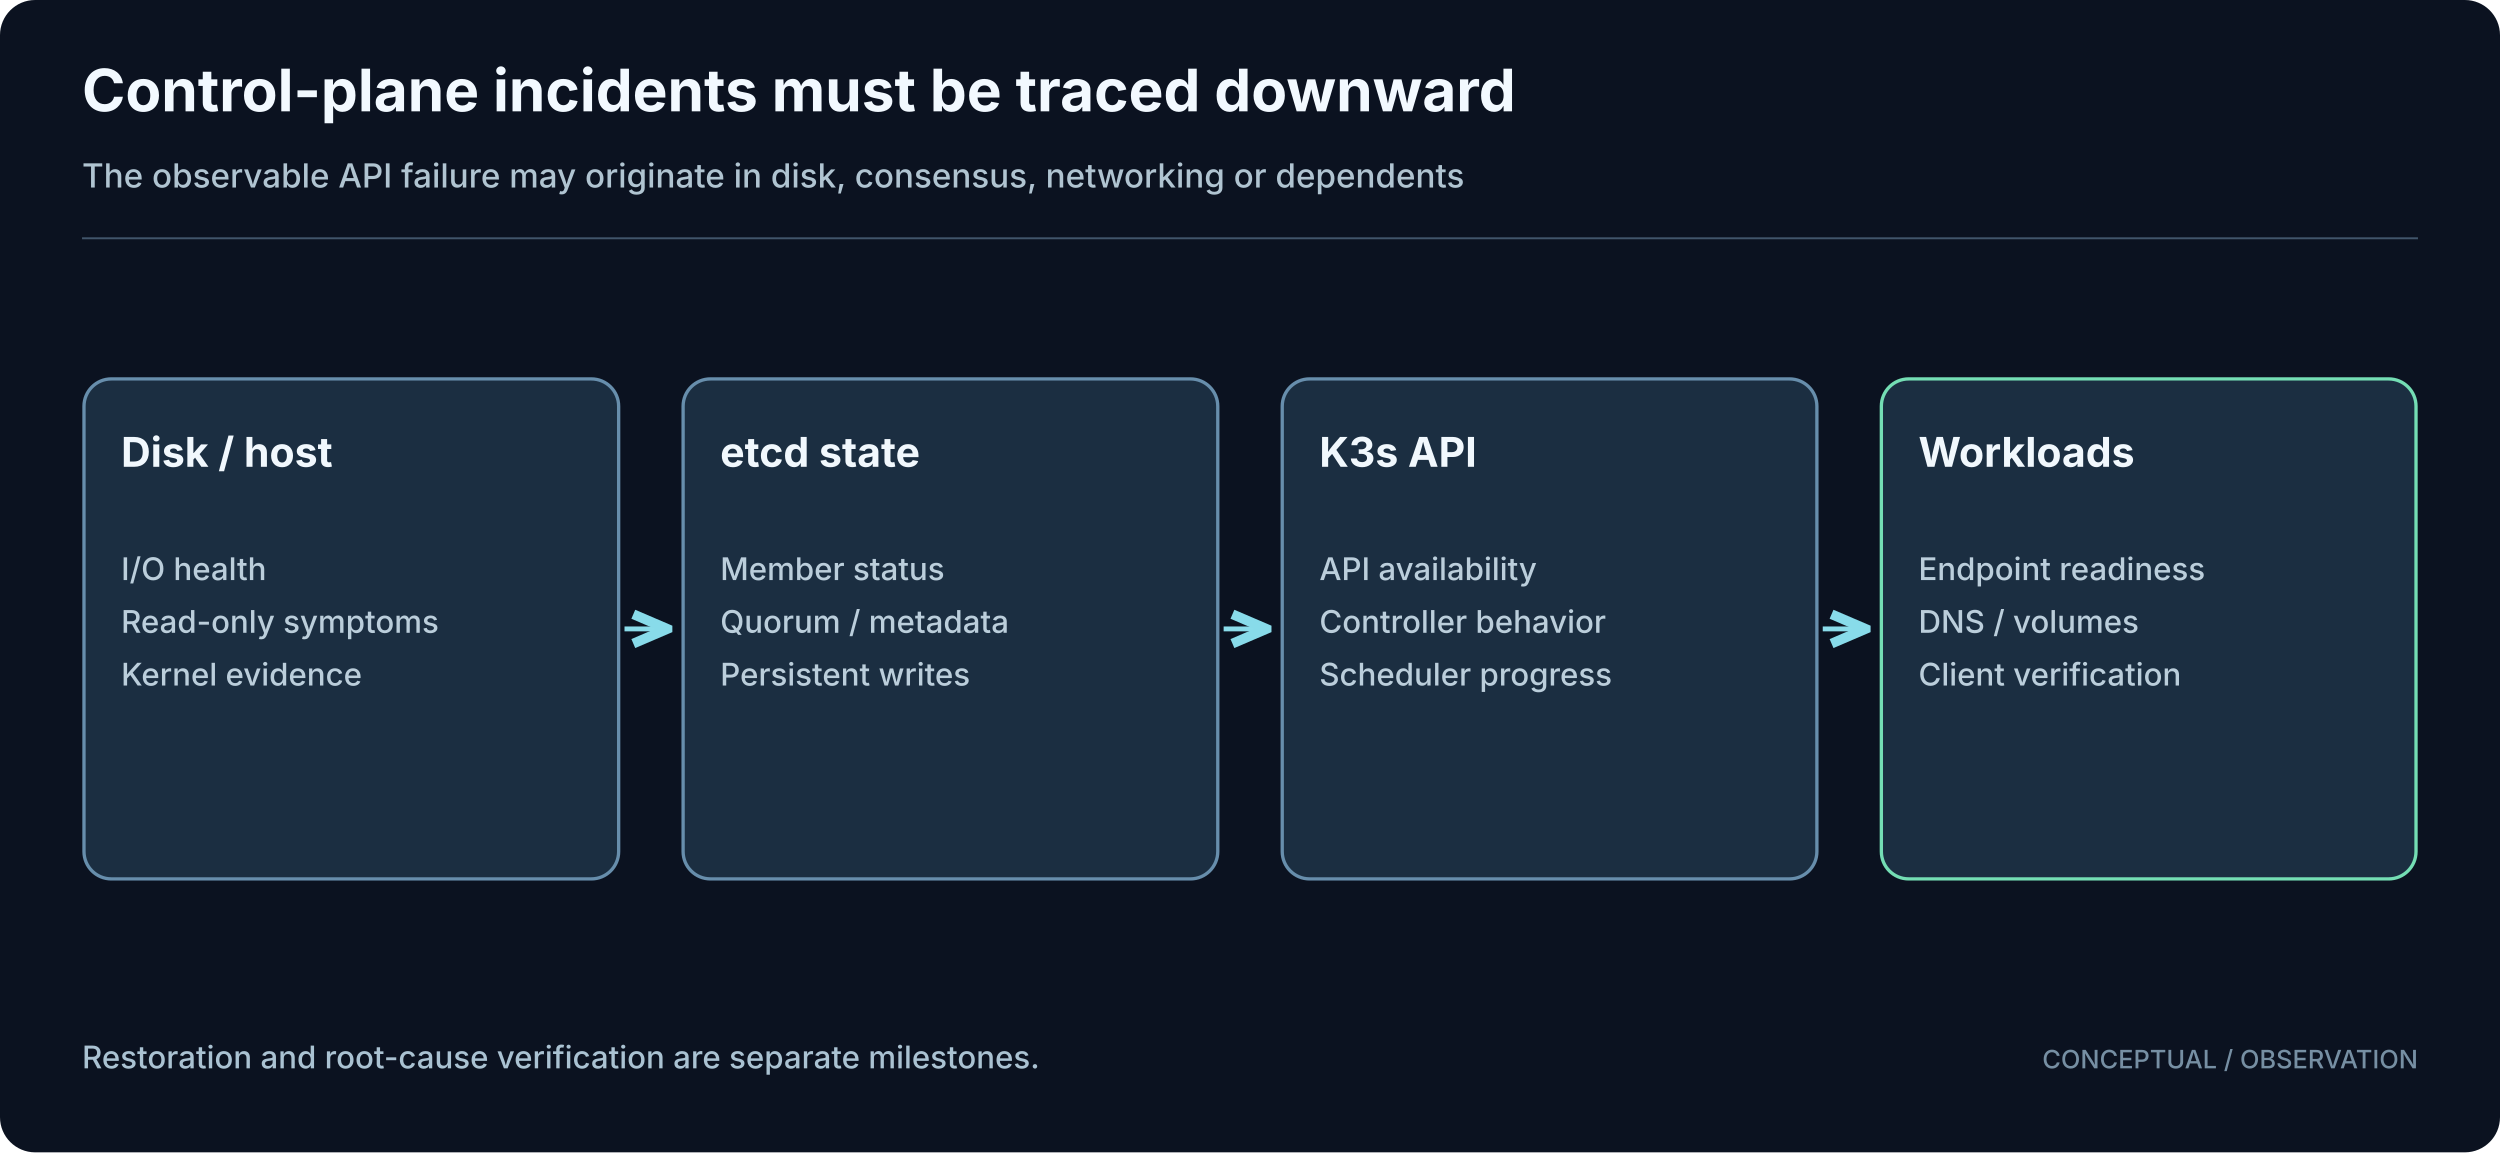
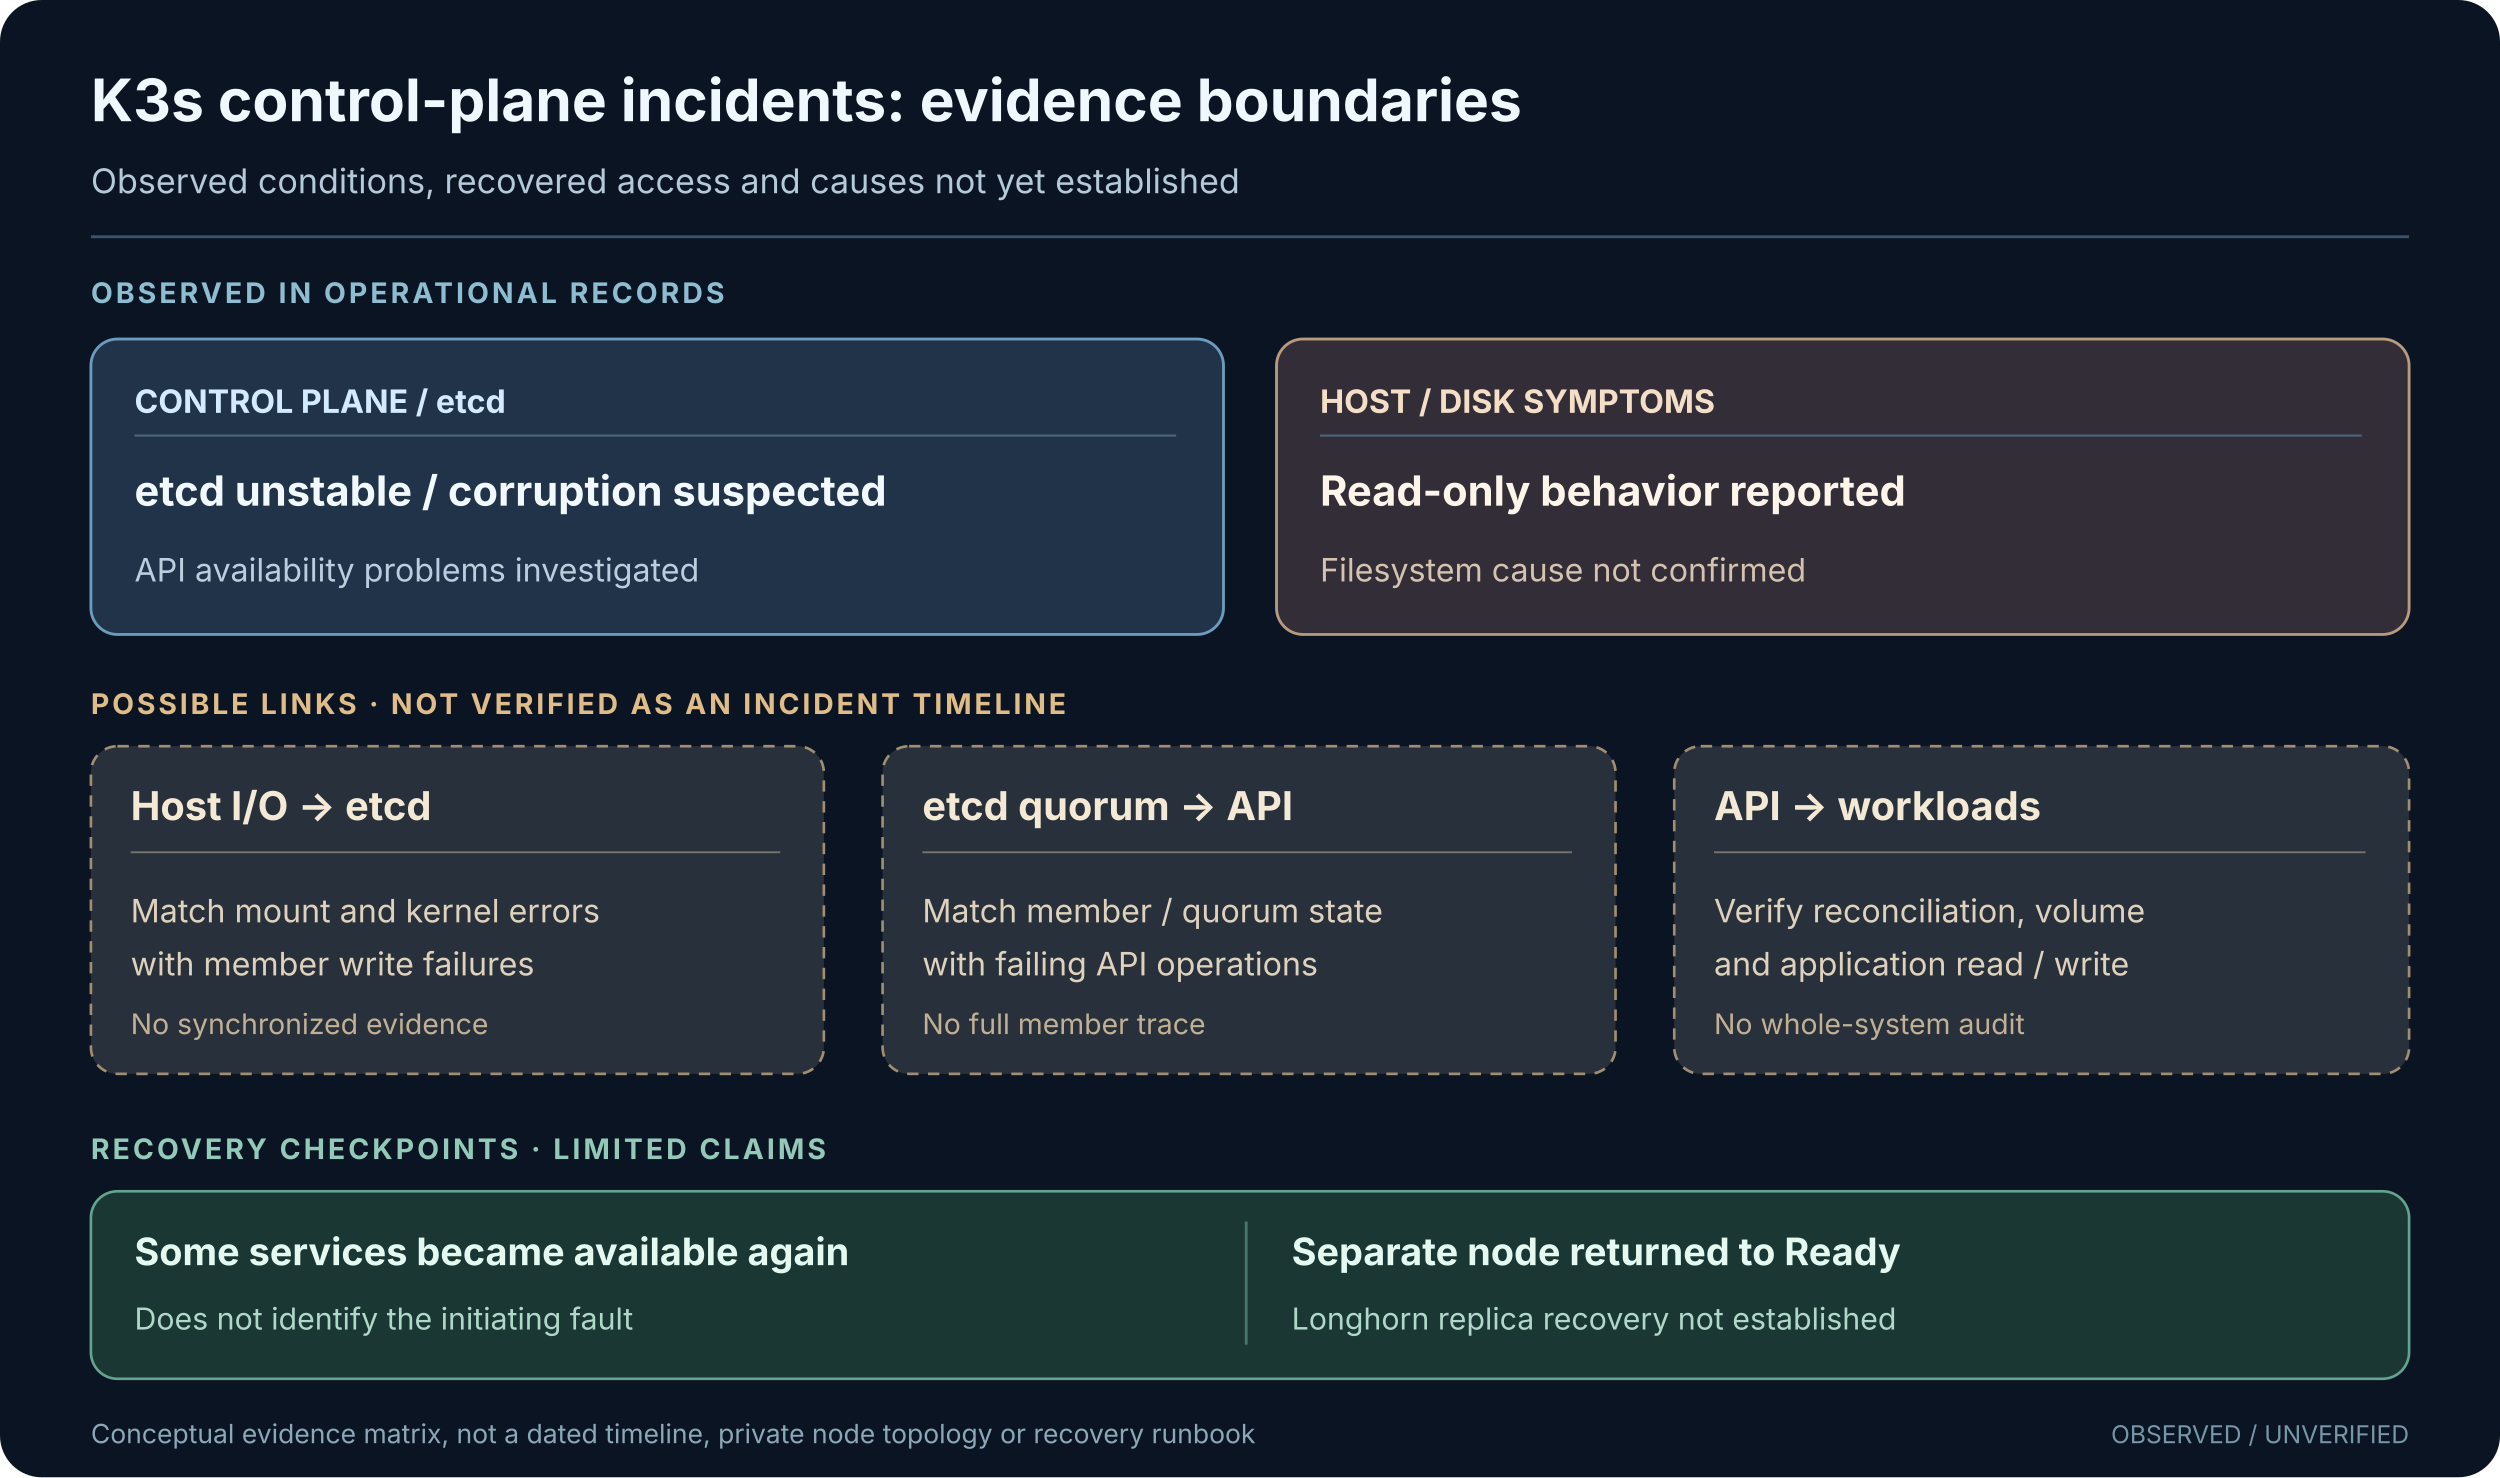
- <svg xmlns="http://www.w3.org/2000/svg" viewBox="0 0 1280 590" role="img" aria-label="Control-plane incidents must be traced downward">
-   <rect width="1280" height="590" rx="18" fill="#0b1220" />
-   <defs>
-     <marker id="arr" markerWidth="9" markerHeight="9" refX="8" refY="4" orient="auto">
-       <path d="M1 1L8 4L1 7" fill="none" stroke="#88dbea" stroke-width="2" />
-     </marker>
-   </defs>
-   <text x="42" y="57" font-family="Inter,Arial,sans-serif" font-size="30" fill="#f2f9ff" font-weight="750">Control-plane incidents must be traced downward</text>
-   <text x="42" y="96" font-family="Inter,Arial,sans-serif" font-size="17" fill="#b0c4d1" font-weight="500">The observable API failure may originate in disk, consensus, networking or dependents</text>
-   <path d="M42 122H1238" stroke="#41556a" />
-   <rect x="43" y="194" width="273.75" height="256" rx="14" fill="#1b2e41" stroke="#678eac" stroke-width="1.7" />
-   <text x="62" y="239" font-family="Inter,Arial,sans-serif" font-size="21" fill="#f1f8fd" font-weight="650">Disk / host</text>
-   <text x="62" y="297" font-family="Inter,Arial,sans-serif" font-size="16" fill="#bbcedb" font-weight="500">I/O health</text>
-   <text x="62" y="324" font-family="Inter,Arial,sans-serif" font-size="16" fill="#bbcedb" font-weight="500">Read-only symptoms</text>
-   <text x="62" y="351" font-family="Inter,Arial,sans-serif" font-size="16" fill="#bbcedb" font-weight="500">Kernel evidence</text>
-   <path d="M319.75 322H341.75" stroke="#8adcea" stroke-width="2.5" marker-end="url(#arr)" />
-   <rect x="349.75" y="194" width="273.75" height="256" rx="14" fill="#1b2e41" stroke="#678eac" stroke-width="1.7" />
-   <text x="368.75" y="239" font-family="Inter,Arial,sans-serif" font-size="21" fill="#f1f8fd" font-weight="650">etcd state</text>
-   <text x="368.75" y="297" font-family="Inter,Arial,sans-serif" font-size="16" fill="#bbcedb" font-weight="500">Member status</text>
-   <text x="368.75" y="324" font-family="Inter,Arial,sans-serif" font-size="16" fill="#bbcedb" font-weight="500">Quorum / metadata</text>
-   <text x="368.75" y="351" font-family="Inter,Arial,sans-serif" font-size="16" fill="#bbcedb" font-weight="500">Persistent writes</text>
-   <path d="M626.5 322H648.5" stroke="#8adcea" stroke-width="2.5" marker-end="url(#arr)" />
-   <rect x="656.5" y="194" width="273.75" height="256" rx="14" fill="#1b2e41" stroke="#678eac" stroke-width="1.7" />
-   <text x="675.5" y="239" font-family="Inter,Arial,sans-serif" font-size="21" fill="#f1f8fd" font-weight="650">K3s API</text>
-   <text x="675.5" y="297" font-family="Inter,Arial,sans-serif" font-size="16" fill="#bbcedb" font-weight="500">API availability</text>
-   <text x="675.5" y="324" font-family="Inter,Arial,sans-serif" font-size="16" fill="#bbcedb" font-weight="500">Controller behavior</text>
-   <text x="675.5" y="351" font-family="Inter,Arial,sans-serif" font-size="16" fill="#bbcedb" font-weight="500">Scheduler progress</text>
-   <path d="M933.25 322H955.25" stroke="#8adcea" stroke-width="2.5" marker-end="url(#arr)" />
-   <rect x="963.25" y="194" width="273.75" height="256" rx="14" fill="#1b2e41" stroke="#74deb4" stroke-width="1.7" />
-   <text x="982.25" y="239" font-family="Inter,Arial,sans-serif" font-size="21" fill="#f1f8fd" font-weight="650">Workloads</text>
-   <text x="982.25" y="297" font-family="Inter,Arial,sans-serif" font-size="16" fill="#bbcedb" font-weight="500">Endpoint readiness</text>
-   <text x="982.25" y="324" font-family="Inter,Arial,sans-serif" font-size="16" fill="#bbcedb" font-weight="500">DNS / volumes</text>
-   <text x="982.25" y="351" font-family="Inter,Arial,sans-serif" font-size="16" fill="#bbcedb" font-weight="500">Client verification</text>
-   <text x="42" y="547" font-family="Inter,Arial,sans-serif" font-size="16" fill="#aac2d2" font-weight="500">Restoration and root-cause verification are separate milestones.</text>
-   <text x="1238" y="547" font-family="Inter,Arial,sans-serif" font-size="13" fill="#768fa3" font-weight="500" text-anchor="end">CONCEPTUAL / OBSERVATION</text>
+ <svg xmlns="http://www.w3.org/2000/svg" viewBox="0 0 1320 780" role="img" aria-label="K3s control-plane evidence matrix separating observed etcd and disk symptoms, partial recovery and unproven causal links">
+   <rect width="1320" height="780" rx="22" fill="#0b1422" />
+   <text x="48" y="64" fill="#eff8ff" font-size="31" font-weight="730" font-family="Inter,Arial,sans-serif">K3s control-plane incidents: evidence boundaries</text>
+   <text x="48" y="102" fill="#b5c9d9" font-size="18" font-family="Inter,Arial,sans-serif">Observed conditions, recovered access and causes not yet established</text>
+   <path d="M48 125H1272" stroke="#38536b" stroke-width="1.5" />
+   <text x="48" y="160" fill="#8dbdd0" font-size="15" font-weight="720" letter-spacing="1.6" font-family="Inter,Arial,sans-serif">OBSERVED IN OPERATIONAL RECORDS</text>
+   <rect x="48" y="179" width="598" height="156" rx="14" fill="#203348" stroke="#6b9cbd" stroke-width="1.5" />
+   <rect x="674" y="179" width="598" height="156" rx="14" fill="#332d38" stroke="#b89a7c" stroke-width="1.5" />
+   <text x="71" y="218" fill="#d3ebfc" font-size="17" font-weight="740" font-family="Inter,Arial,sans-serif">CONTROL PLANE / etcd</text>
+   <text x="697" y="218" fill="#f4dfc6" font-size="17" font-weight="740" font-family="Inter,Arial,sans-serif">HOST / DISK SYMPTOMS</text>
+   <path d="M71 230H621 M697 230H1247" stroke="#4a6177" stroke-width="1.2" />
+   <text x="71" y="267" fill="#f1f8fe" font-size="22" font-weight="700" font-family="Inter,Arial,sans-serif">etcd unstable / corruption suspected</text>
+   <text x="71" y="307" fill="#b9cfde" font-size="17" font-family="Inter,Arial,sans-serif">API availability problems investigated</text>
+   <text x="697" y="267" fill="#fdf5e9" font-size="22" font-weight="700" font-family="Inter,Arial,sans-serif">Read-only behavior reported</text>
+   <text x="697" y="307" fill="#d4c3ae" font-size="17" font-family="Inter,Arial,sans-serif">Filesystem cause not confirmed</text>
+   <text x="48" y="377" fill="#e0bd88" font-size="15" font-weight="710" letter-spacing="1.5" font-family="Inter,Arial,sans-serif">POSSIBLE LINKS · NOT VERIFIED AS AN INCIDENT TIMELINE</text>
+   <rect x="48" y="394" width="387" height="173" rx="14" fill="#28313b" stroke="#a18e70" stroke-width="1.4" stroke-dasharray="6 5" />
+   <rect x="466" y="394" width="387" height="173" rx="14" fill="#28313b" stroke="#a18e70" stroke-width="1.4" stroke-dasharray="6 5" />
+   <rect x="884" y="394" width="388" height="173" rx="14" fill="#28313b" stroke="#a18e70" stroke-width="1.4" stroke-dasharray="6 5" />
+   <text x="69" y="433" fill="#f4e9d5" font-size="21" font-weight="710" font-family="Inter,Arial,sans-serif">Host I/O → etcd</text>
+   <text x="487" y="433" fill="#f4e9d5" font-size="21" font-weight="710" font-family="Inter,Arial,sans-serif">etcd quorum → API</text>
+   <text x="905" y="433" fill="#f4e9d5" font-size="21" font-weight="710" font-family="Inter,Arial,sans-serif">API → workloads</text>
+   <path d="M69 450H412 M487 450H830 M905 450H1249" stroke="#77746b" stroke-width="1" />
+   <text x="69" y="487" fill="#dfd2bd" font-size="17" font-family="Inter,Arial,sans-serif">Match mount and kernel errors</text>
+   <text x="69" y="515" fill="#dfd2bd" font-size="17" font-family="Inter,Arial,sans-serif">with member write failures</text>
+   <text x="487" y="487" fill="#dfd2bd" font-size="17" font-family="Inter,Arial,sans-serif">Match member / quorum state</text>
+   <text x="487" y="515" fill="#dfd2bd" font-size="17" font-family="Inter,Arial,sans-serif">with failing API operations</text>
+   <text x="905" y="487" fill="#dfd2bd" font-size="17" font-family="Inter,Arial,sans-serif">Verify reconciliation, volume</text>
+   <text x="905" y="515" fill="#dfd2bd" font-size="17" font-family="Inter,Arial,sans-serif">and application read / write</text>
+   <text x="69" y="546" fill="#c2b094" font-size="15" font-family="Inter,Arial,sans-serif">No synchronized evidence</text>
+   <text x="487" y="546" fill="#c2b094" font-size="15" font-family="Inter,Arial,sans-serif">No full member trace</text>
+   <text x="905" y="546" fill="#c2b094" font-size="15" font-family="Inter,Arial,sans-serif">No whole-system audit</text>
+   <text x="48" y="612" fill="#92c9b8" font-size="15" font-weight="720" letter-spacing="1.6" font-family="Inter,Arial,sans-serif">RECOVERY CHECKPOINTS · LIMITED CLAIMS</text>
+   <rect x="48" y="629" width="1224" height="99" rx="14" fill="#1b3734" stroke="#63a48e" stroke-width="1.4" />
+   <path d="M658 645V710" stroke="#47766c" stroke-width="1.5" />
+   <text x="71" y="668" fill="#e4faf1" font-size="20" font-weight="700" font-family="Inter,Arial,sans-serif">Some services became available again</text>
+   <text x="71" y="702" fill="#b0d8c8" font-size="16" font-family="Inter,Arial,sans-serif">Does not identify the initiating fault</text>
+   <text x="682" y="668" fill="#e4faf1" font-size="20" font-weight="700" font-family="Inter,Arial,sans-serif">Separate node returned to Ready</text>
+   <text x="682" y="702" fill="#b0d8c8" font-size="16" font-family="Inter,Arial,sans-serif">Longhorn replica recovery not established</text>
+   <text x="48" y="762" fill="#8ca8b8" font-size="14" font-family="Inter,Arial,sans-serif">Conceptual evidence matrix, not a dated timeline, private node topology or recovery runbook</text>
+   <text x="1272" y="762" fill="#7597a8" font-size="13" font-family="Inter,Arial,sans-serif" text-anchor="end">OBSERVED / UNVERIFIED</text>
</svg>
